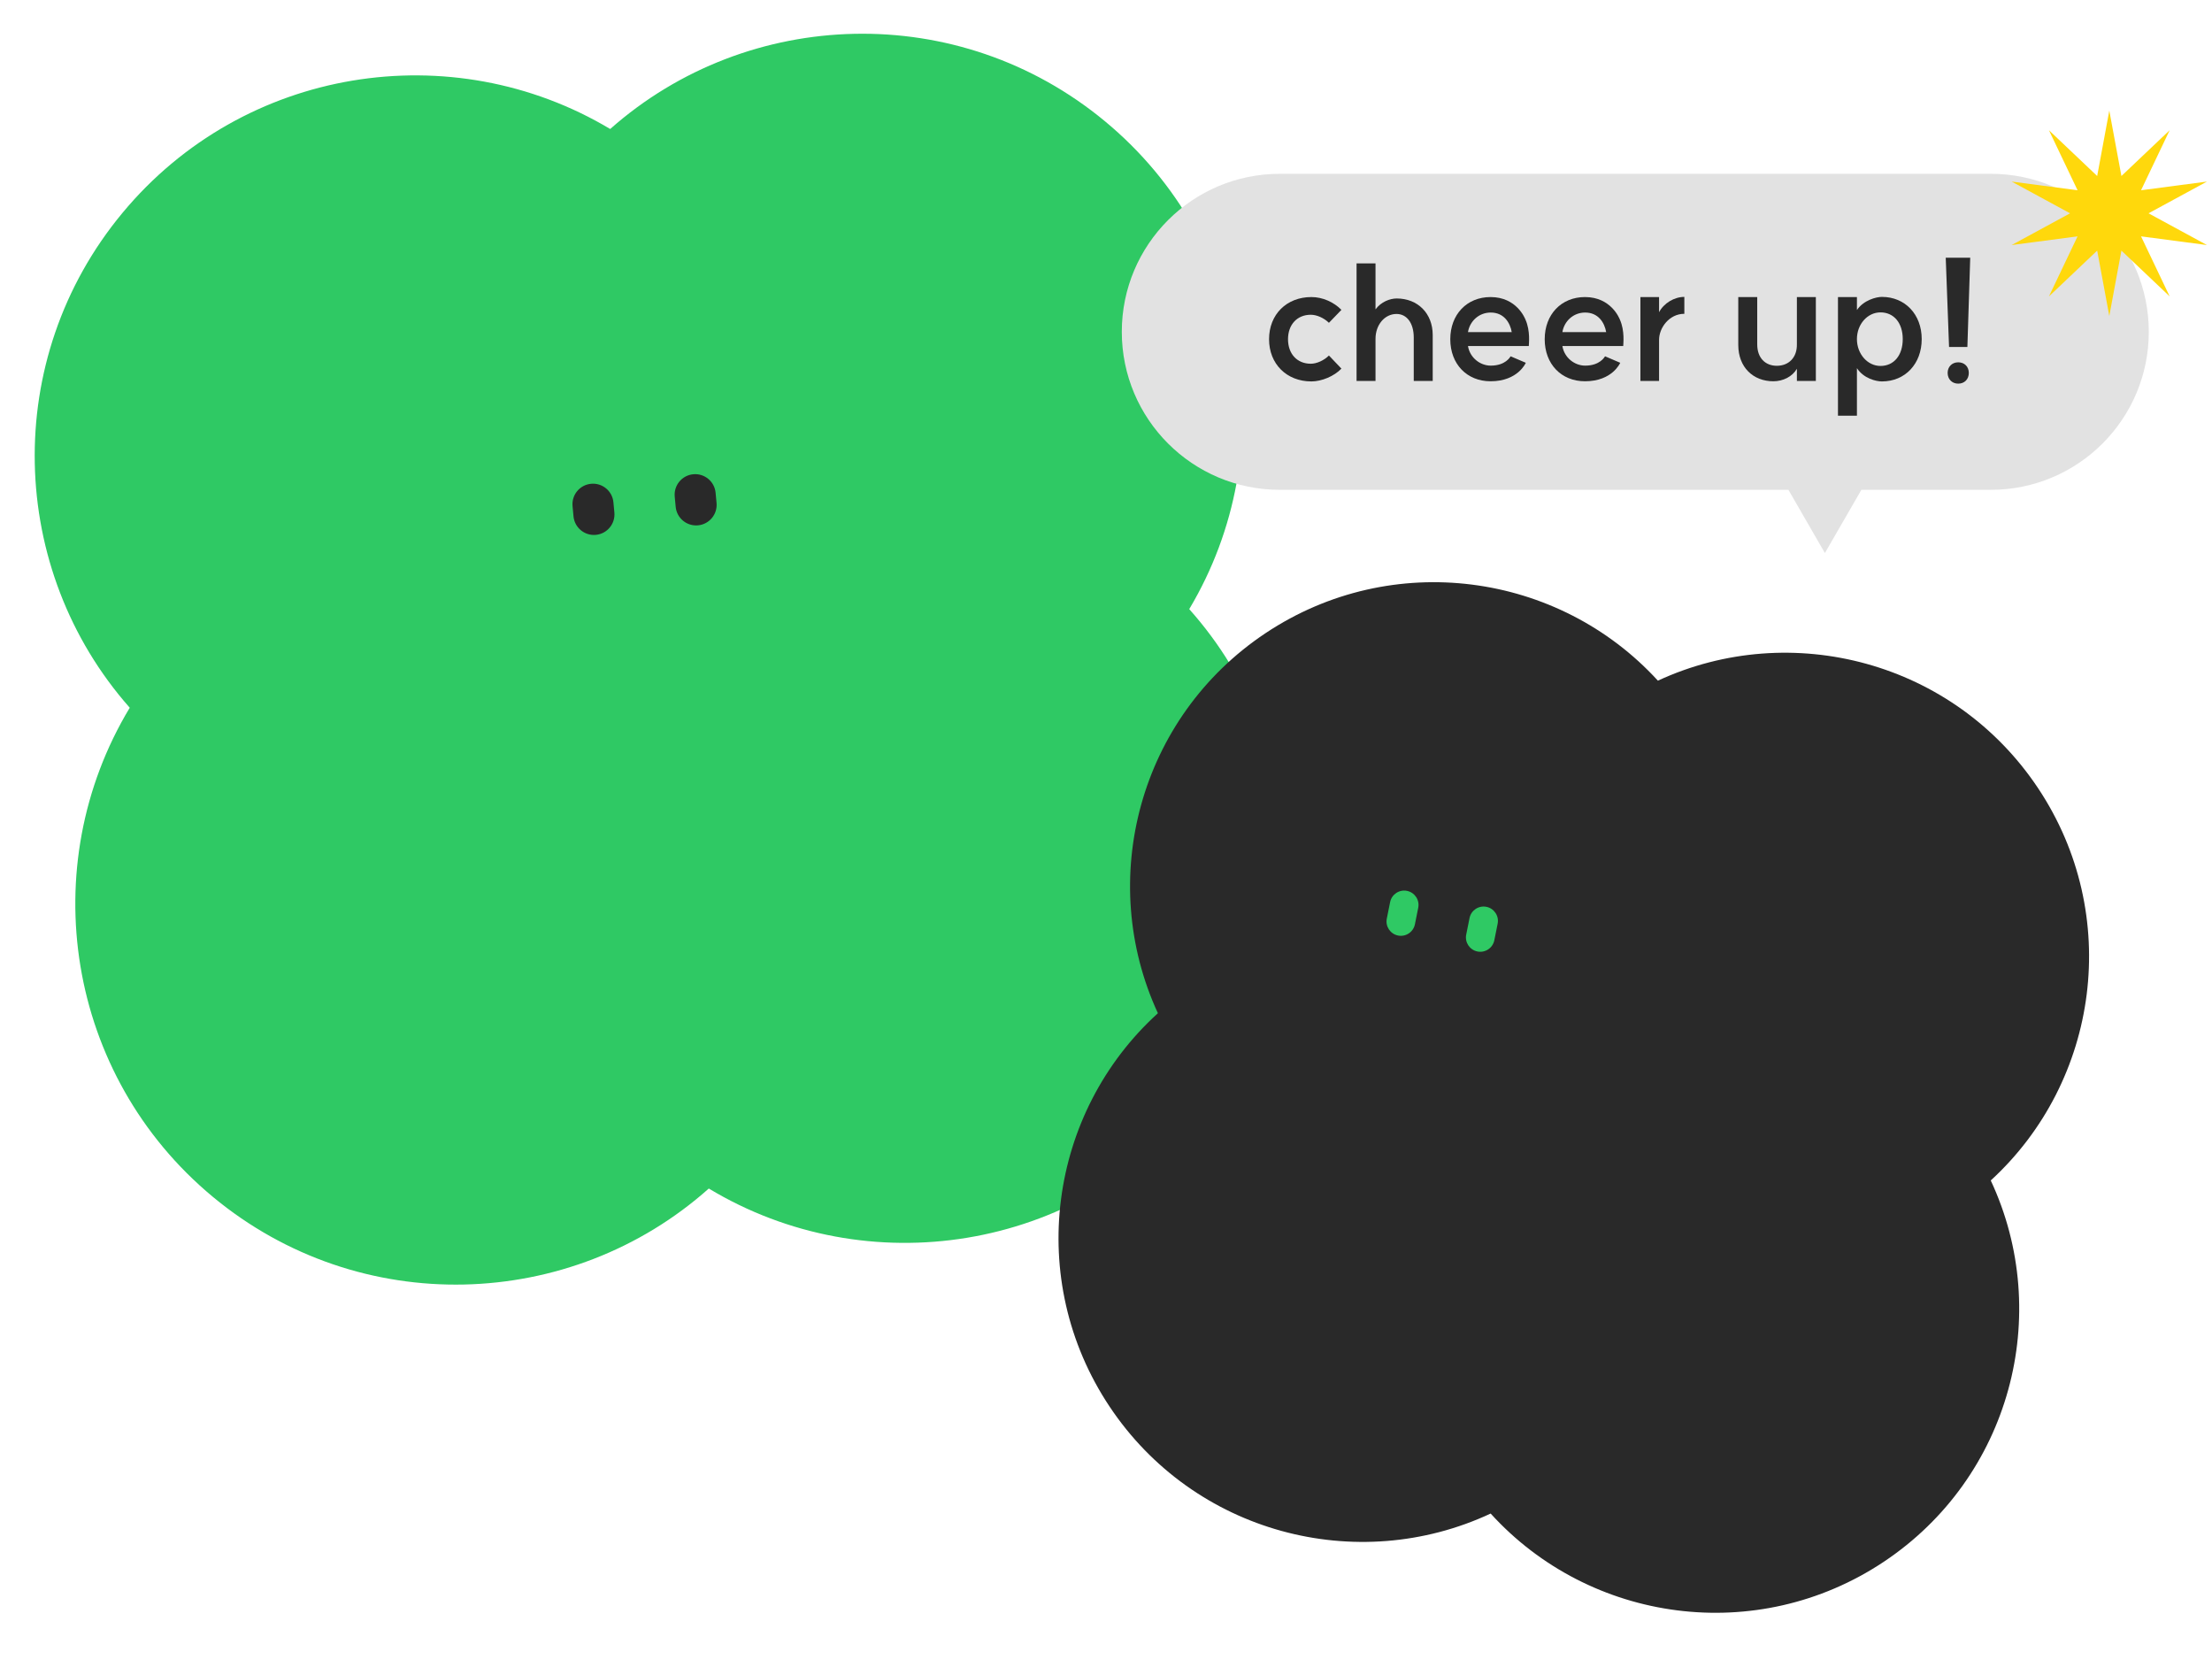
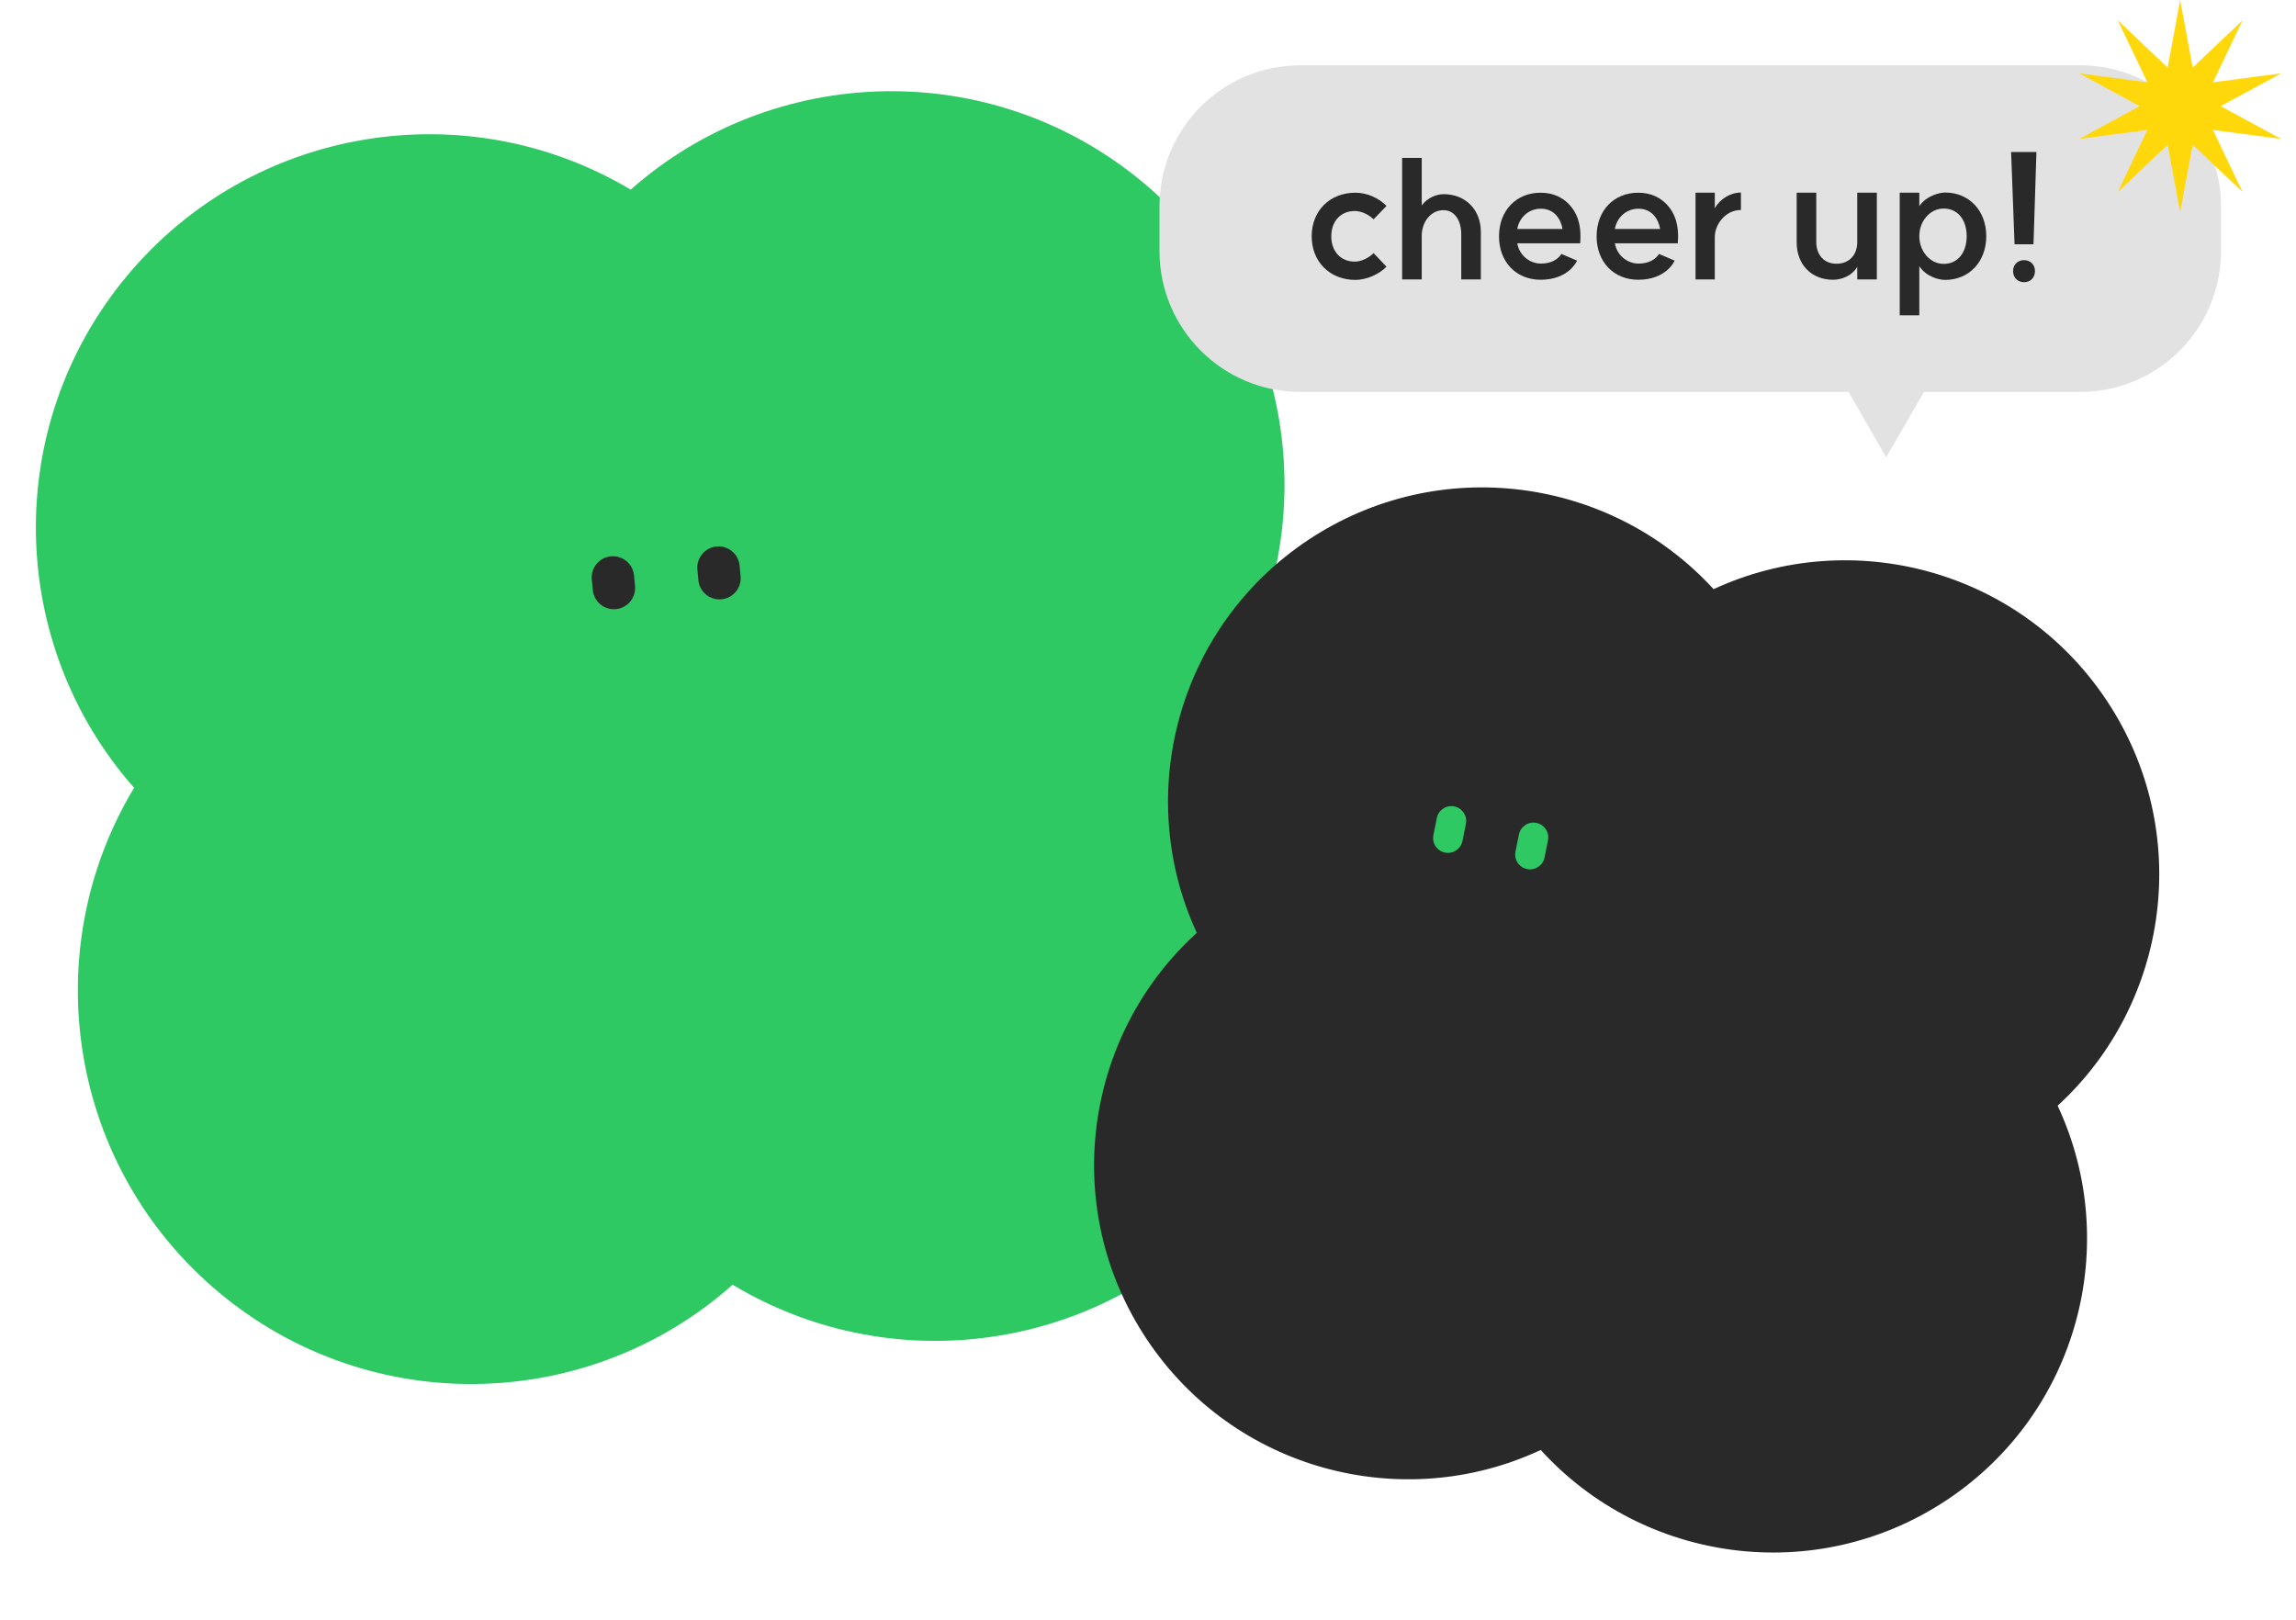
- <svg xmlns="http://www.w3.org/2000/svg" width="current" height="current" viewBox="0 0 140 106" fill="none">
-   <path fill-rule="evenodd" clip-rule="evenodd" d="M8.212 44.791C0.486 36.048 0.064 22.74 7.747 13.479C15.434 4.215 28.598 2.176 38.62 8.164C47.363 0.425 60.682 -0.002 69.948 7.686C79.209 15.37 81.25 28.529 75.268 38.55C83.07 47.292 83.521 60.659 75.812 69.951C68.106 79.24 54.892 81.266 44.861 75.22C36.119 83.009 22.762 83.455 13.476 75.75C4.185 68.042 2.16 54.823 8.212 44.791Z" fill="#2FC964" />
-   <rect x="36.117" y="30.738" width="2.598" height="3.247" rx="1.299" transform="rotate(-5.31802 36.1169 30.7377)" fill="#292929" />
-   <rect x="42.584" y="30.135" width="2.598" height="3.247" rx="1.299" transform="rotate(-5.31802 42.5835 30.135)" fill="#292929" />
-   <path fill-rule="evenodd" clip-rule="evenodd" d="M73.285 64.125C69.378 55.668 72.103 45.393 80.1 40.07C88.101 34.745 98.638 36.201 104.93 43.078C113.389 39.163 123.671 41.887 128.996 49.888C134.319 57.885 132.866 68.416 125.997 74.709C129.961 83.182 127.244 93.507 119.22 98.847C111.2 104.185 100.632 102.709 94.345 95.79C85.875 99.746 75.556 97.028 70.219 89.008C64.878 80.984 66.358 70.411 73.285 64.125Z" fill="#292929" />
-   <rect x="88.161" y="56.203" width="1.815" height="2.883" rx="0.908" transform="rotate(11.3537 88.1614 56.2031)" fill="#2FC964" />
-   <rect x="93.187" y="57.213" width="1.815" height="2.883" rx="0.908" transform="rotate(11.3537 93.187 57.2133)" fill="#2FC964" />
-   <path fill-rule="evenodd" clip-rule="evenodd" d="M81 11C75.477 11 71 15.477 71 21C71 26.523 75.477 31 81 31H113.191L115.5 35L117.809 31H126C131.523 31 136 26.523 136 21C136 15.477 131.523 11 126 11H81Z" fill="#E2E2E2" />
-   <path d="M124.698 16.31L124.518 21.96H123.358L123.148 16.31H124.698ZM123.268 23.6C123.268 23.21 123.548 22.93 123.938 22.93C124.338 22.93 124.608 23.21 124.608 23.6C124.608 24 124.338 24.28 123.938 24.28C123.548 24.28 123.268 24 123.268 23.6Z" fill="#292929" />
-   <path d="M119.017 23.16C119.867 23.16 120.427 22.49 120.427 21.46C120.427 20.44 119.867 19.77 119.017 19.77C118.197 19.77 117.527 20.52 117.527 21.46C117.527 22.4 118.197 23.16 119.017 23.16ZM116.327 26.31V18.8H117.527V19.62C117.957 18.99 118.757 18.79 119.107 18.79C120.577 18.79 121.627 19.9 121.627 21.46C121.627 23.03 120.577 24.14 119.107 24.14C118.747 24.14 117.957 23.96 117.527 23.3V26.31H116.327Z" fill="#292929" />
-   <path d="M111.217 21.8C111.217 22.65 111.727 23.15 112.457 23.15C113.217 23.15 113.747 22.62 113.727 21.78V18.8H114.927V24.11H113.727V23.34C113.437 23.84 112.847 24.13 112.237 24.13C110.957 24.13 110.017 23.24 110.017 21.83V18.8H111.217V21.8Z" fill="#292929" />
-   <path d="M105.004 19.76C105.304 19.19 105.964 18.79 106.604 18.79V19.86C105.644 19.86 105.004 20.75 105.004 21.51V24.11H103.824V18.8H105.004V19.76Z" fill="#292929" />
-   <path d="M101.656 21.02C101.556 20.43 101.166 19.78 100.326 19.78C99.566 19.78 98.996 20.34 98.886 21.02H101.656ZM97.766 21.47C97.766 19.9 98.816 18.8 100.316 18.8C101.976 18.8 102.496 20.16 102.526 20.23C102.846 20.95 102.736 21.77 102.736 21.9H98.886C99.006 22.64 99.656 23.14 100.326 23.14C101.266 23.14 101.556 22.59 101.586 22.55L102.546 22.96C102.546 22.96 102.056 24.13 100.316 24.13C98.816 24.13 97.766 23.04 97.766 21.47Z" fill="#292929" />
-   <path d="M95.68 21.02C95.58 20.43 95.19 19.78 94.35 19.78C93.59 19.78 93.02 20.34 92.91 21.02H95.68ZM91.79 21.47C91.79 19.9 92.84 18.8 94.34 18.8C96 18.8 96.52 20.16 96.55 20.23C96.87 20.95 96.76 21.77 96.76 21.9H92.91C93.03 22.64 93.68 23.14 94.35 23.14C95.29 23.14 95.58 22.59 95.61 22.55L96.57 22.96C96.57 22.96 96.08 24.13 94.34 24.13C92.84 24.13 91.79 23.04 91.79 21.47Z" fill="#292929" />
-   <path d="M89.478 21.36C89.478 20.46 89.048 19.87 88.388 19.87C87.628 19.87 87.058 20.57 87.058 21.44V24.11H85.858V16.67H87.058V19.58C87.408 19.1 87.978 18.89 88.398 18.89C89.738 18.89 90.678 19.84 90.678 21.2V24.11H89.478V21.36Z" fill="#292929" />
-   <path d="M82.96 23.02C83.34 23.02 83.8 22.81 84.11 22.5L84.9 23.33C84.44 23.81 83.65 24.14 83 24.14C81.43 24.14 80.32 23.03 80.32 21.47C80.32 19.9 81.43 18.8 83 18.8C83.71 18.8 84.42 19.12 84.9 19.61L84.11 20.43C83.79 20.12 83.34 19.92 82.96 19.92C82.1 19.92 81.52 20.54 81.52 21.47C81.52 22.4 82.1 23.02 82.96 23.02Z" fill="#292929" />
-   <path d="M133.5 7L134.267 11.139L137.321 8.241L135.509 12.041L139.682 11.491L135.983 13.5L139.682 15.509L135.509 14.959L137.321 18.759L134.267 15.861L133.5 20L132.733 15.861L129.679 18.759L131.491 14.959L127.318 15.509L131.017 13.5L127.318 11.491L131.491 12.041L129.679 8.241L132.733 11.139L133.5 7Z" fill="#FFD80C" />
+ <svg xmlns="http://www.w3.org/2000/svg" width="current" height="current" viewBox="0 0 163 115" fill="none">
+   <path fill-rule="evenodd" clip-rule="evenodd" d="M9.521 55.93C0.564 45.792 0.074 30.364 8.982 19.627C17.894 8.886 33.157 6.522 44.775 13.465C54.912 4.493 70.353 3.997 81.096 12.911C91.833 21.819 94.199 37.076 87.264 48.693C96.309 58.829 96.833 74.327 87.894 85.1C78.96 95.868 63.641 98.217 52.012 91.208C41.876 100.239 26.39 100.756 15.623 91.823C4.852 82.886 2.505 67.561 9.521 55.93Z" fill="#2FC964" />
+   <rect x="41.873" y="39.637" width="3.012" height="3.765" rx="1.506" transform="rotate(-5.31802 41.8732 39.6367)" fill="#292929" />
+   <rect x="49.37" y="38.938" width="3.012" height="3.765" rx="1.506" transform="rotate(-5.31802 49.3702 38.9375)" fill="#292929" />
+   <path fill-rule="evenodd" clip-rule="evenodd" d="M109.382 102.941C99.562 107.527 87.598 104.377 81.41 95.078C75.218 85.776 76.934 73.517 84.965 66.229C80.435 56.424 83.594 44.511 92.867 38.34C102.143 32.167 114.358 33.855 121.653 41.828C131.461 37.289 143.381 40.447 149.555 49.724C155.726 58.995 154.041 71.204 146.078 78.501C150.673 88.323 147.524 100.294 138.221 106.485C128.923 112.674 116.671 110.963 109.382 102.941Z" fill="#292929" />
+   <rect x="102.212" y="57.044" width="2.105" height="3.343" rx="1.052" transform="rotate(11.3537 102.212 57.0444)" fill="#2FC964" />
+   <rect x="108.039" y="58.216" width="2.105" height="3.343" rx="1.052" transform="rotate(11.3537 108.039 58.2163)" fill="#2FC964" />
+   <path fill-rule="evenodd" clip-rule="evenodd" d="M92.316 4.638C86.793 4.638 82.316 9.115 82.316 14.638V17.825C82.316 23.348 86.793 27.825 92.316 27.825H131.231L133.908 32.462L136.585 27.825H147.675C153.198 27.825 157.675 23.348 157.675 17.825V14.638C157.675 9.115 153.198 4.638 147.675 4.638H92.316Z" fill="#E2E2E2" />
+   <path d="M144.572 10.794L144.364 17.344H143.019L142.775 10.794H144.572ZM142.914 19.246C142.914 18.794 143.239 18.469 143.691 18.469C144.155 18.469 144.468 18.794 144.468 19.246C144.468 19.71 144.155 20.034 143.691 20.034C143.239 20.034 142.914 19.71 142.914 19.246Z" fill="#292929" />
+   <path d="M137.985 18.735C138.971 18.735 139.62 17.959 139.62 16.765C139.62 15.582 138.971 14.805 137.985 14.805C137.035 14.805 136.258 15.675 136.258 16.765C136.258 17.854 137.035 18.735 137.985 18.735ZM134.867 22.387V13.681H136.258V14.631C136.756 13.901 137.684 13.669 138.09 13.669C139.794 13.669 141.011 14.956 141.011 16.765C141.011 18.585 139.794 19.872 138.09 19.872C137.672 19.872 136.756 19.663 136.258 18.898V22.387H134.867Z" fill="#292929" />
+   <path d="M128.942 17.159C128.942 18.145 129.533 18.724 130.38 18.724C131.261 18.724 131.875 18.11 131.852 17.136V13.681H133.243V19.837H131.852V18.945C131.516 19.524 130.832 19.861 130.125 19.861C128.641 19.861 127.551 18.829 127.551 17.194V13.681H128.942V17.159Z" fill="#292929" />
+   <path d="M121.739 14.793C122.087 14.133 122.852 13.669 123.594 13.669V14.909C122.481 14.909 121.739 15.941 121.739 16.823V19.837H120.371V13.681H121.739V14.793Z" fill="#292929" />
+   <path d="M117.858 16.255C117.742 15.571 117.29 14.817 116.316 14.817C115.435 14.817 114.774 15.467 114.646 16.255H117.858ZM113.348 16.777C113.348 14.957 114.565 13.681 116.304 13.681C118.229 13.681 118.832 15.258 118.867 15.339C119.238 16.174 119.11 17.125 119.11 17.275H114.646C114.786 18.133 115.539 18.713 116.316 18.713C117.406 18.713 117.742 18.075 117.777 18.029L118.89 18.504C118.89 18.504 118.322 19.861 116.304 19.861C114.565 19.861 113.348 18.597 113.348 16.777Z" fill="#292929" />
+   <path d="M110.929 16.255C110.813 15.571 110.361 14.817 109.387 14.817C108.506 14.817 107.845 15.467 107.717 16.255H110.929ZM106.419 16.777C106.419 14.957 107.636 13.681 109.375 13.681C111.3 13.681 111.903 15.258 111.937 15.339C112.308 16.174 112.181 17.125 112.181 17.275H107.717C107.856 18.133 108.61 18.713 109.387 18.713C110.477 18.713 110.813 18.075 110.848 18.029L111.961 18.504C111.961 18.504 111.393 19.861 109.375 19.861C107.636 19.861 106.419 18.597 106.419 16.777Z" fill="#292929" />
+   <path d="M103.739 16.649C103.739 15.605 103.24 14.921 102.475 14.921C101.594 14.921 100.933 15.733 100.933 16.742V19.837H99.542V11.211H100.933V14.585C101.339 14.029 102 13.785 102.487 13.785C104.04 13.785 105.13 14.887 105.13 16.463V19.837H103.739V16.649Z" fill="#292929" />
+   <path d="M96.182 18.574C96.622 18.574 97.156 18.33 97.515 17.971L98.431 18.933C97.898 19.49 96.982 19.872 96.228 19.872C94.408 19.872 93.121 18.585 93.121 16.777C93.121 14.957 94.408 13.681 96.228 13.681C97.051 13.681 97.874 14.052 98.431 14.62L97.515 15.571C97.144 15.211 96.622 14.98 96.182 14.98C95.185 14.98 94.512 15.698 94.512 16.777C94.512 17.855 95.185 18.574 96.182 18.574Z" fill="#292929" />
+   <path d="M154.777 0L155.666 4.798L159.206 1.439L157.106 5.844L161.944 5.207L157.655 7.536L161.944 9.865L157.106 9.228L159.206 13.633L155.666 10.274L154.777 15.072L153.887 10.274L150.347 13.633L152.448 9.228L147.61 9.865L151.898 7.536L147.61 5.207L152.448 5.844L150.347 1.439L153.887 4.798L154.777 0Z" fill="#FFD80C" />
</svg>
